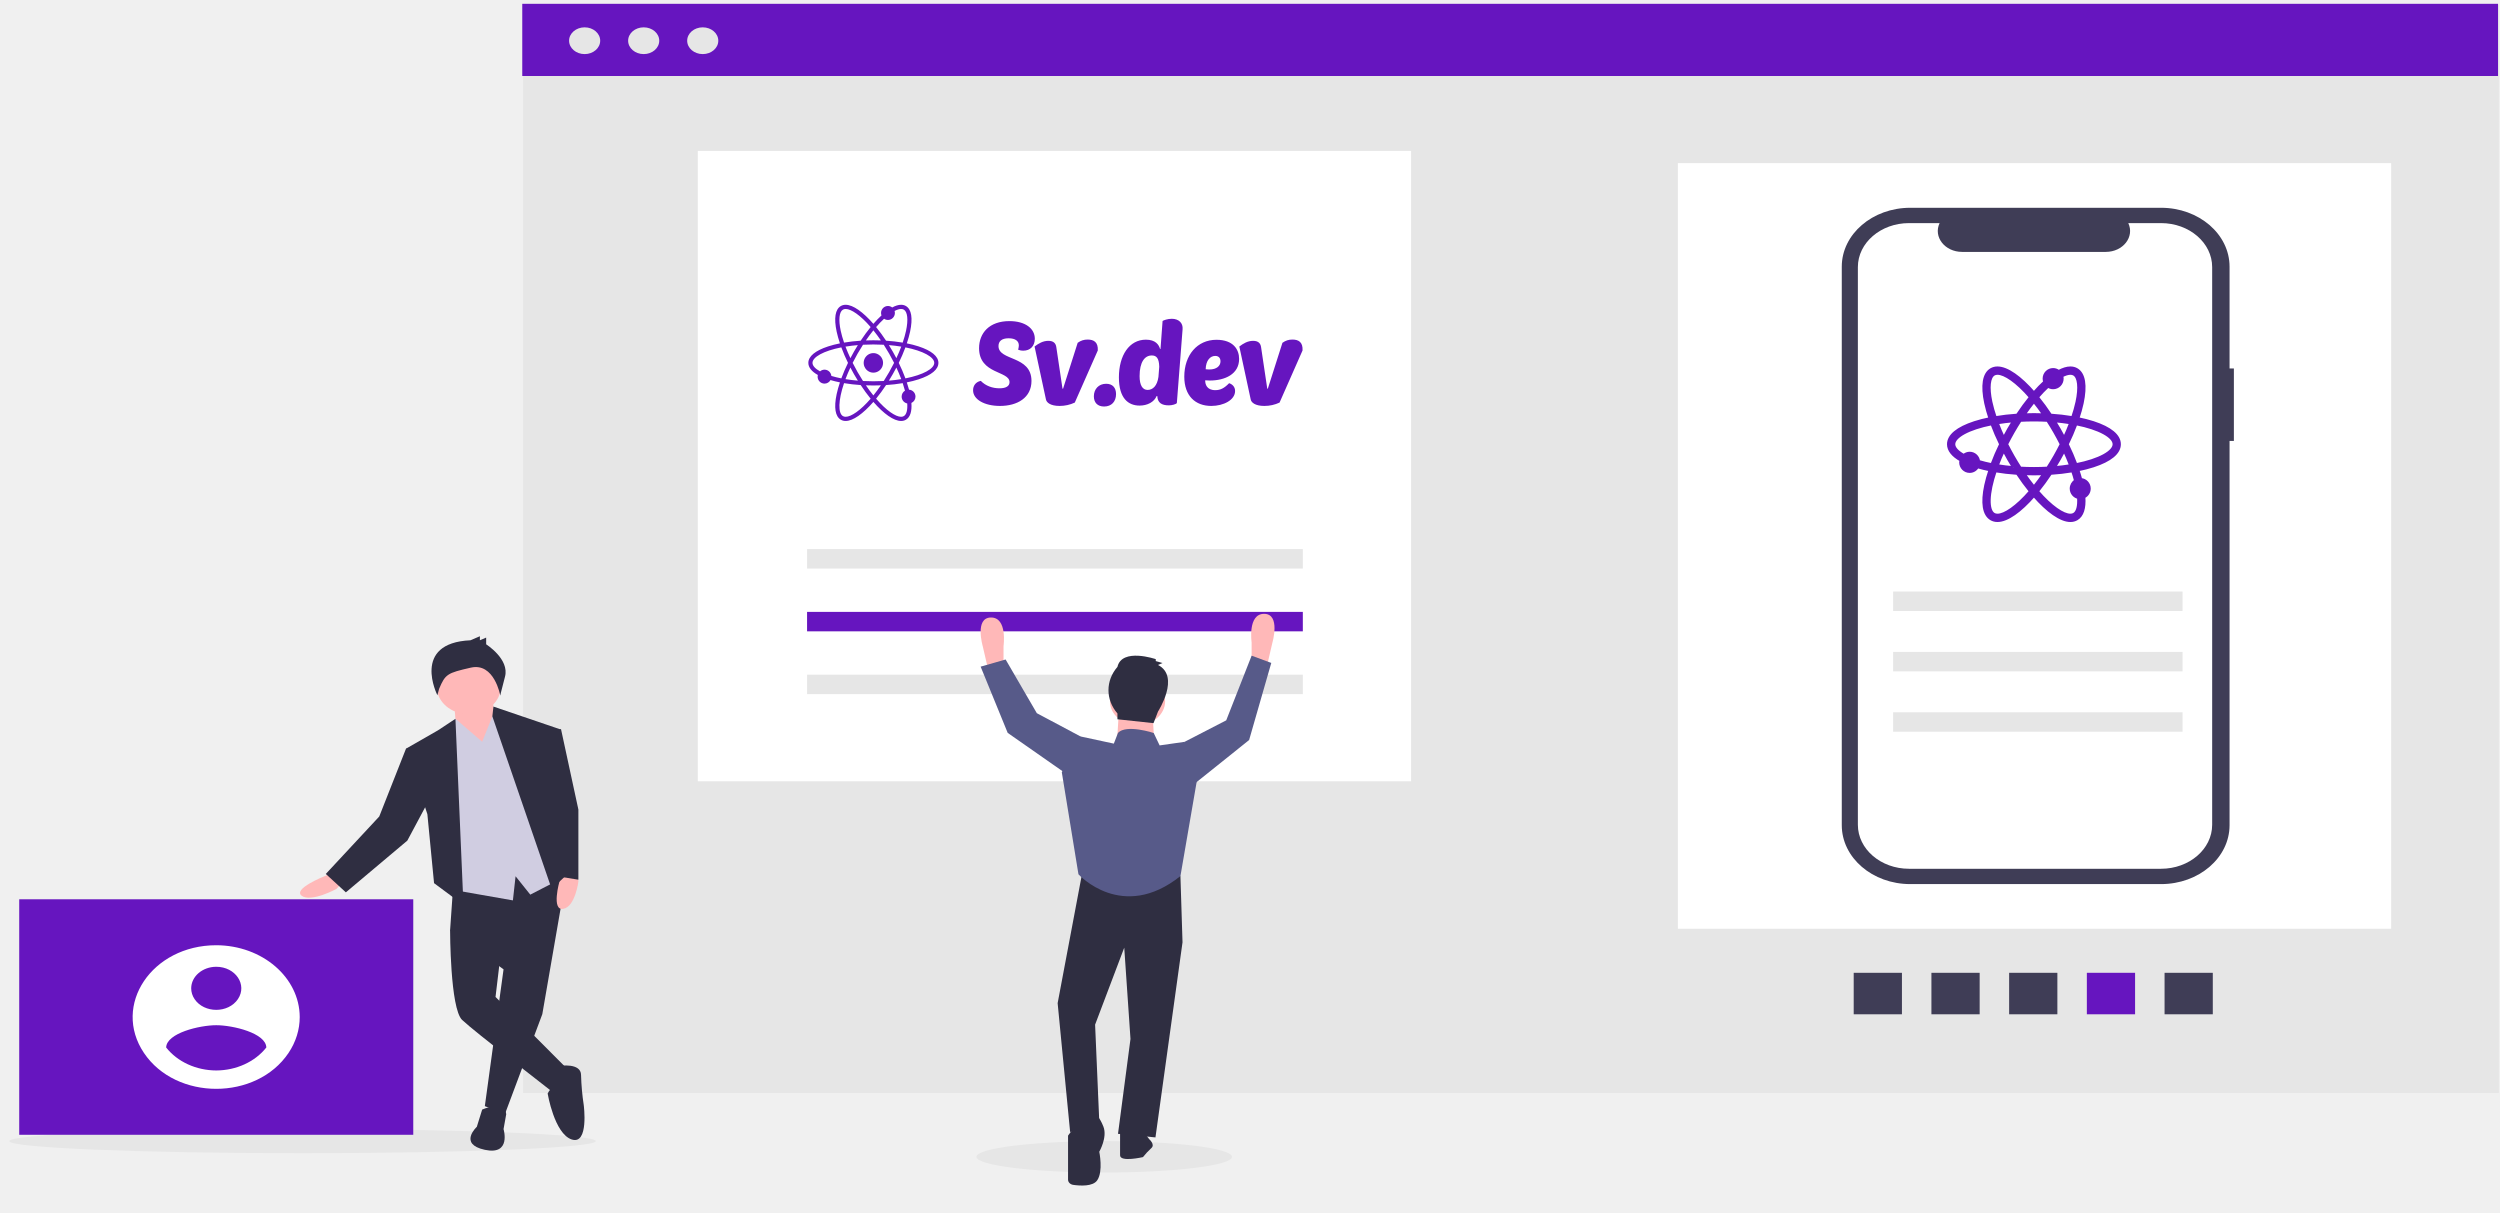
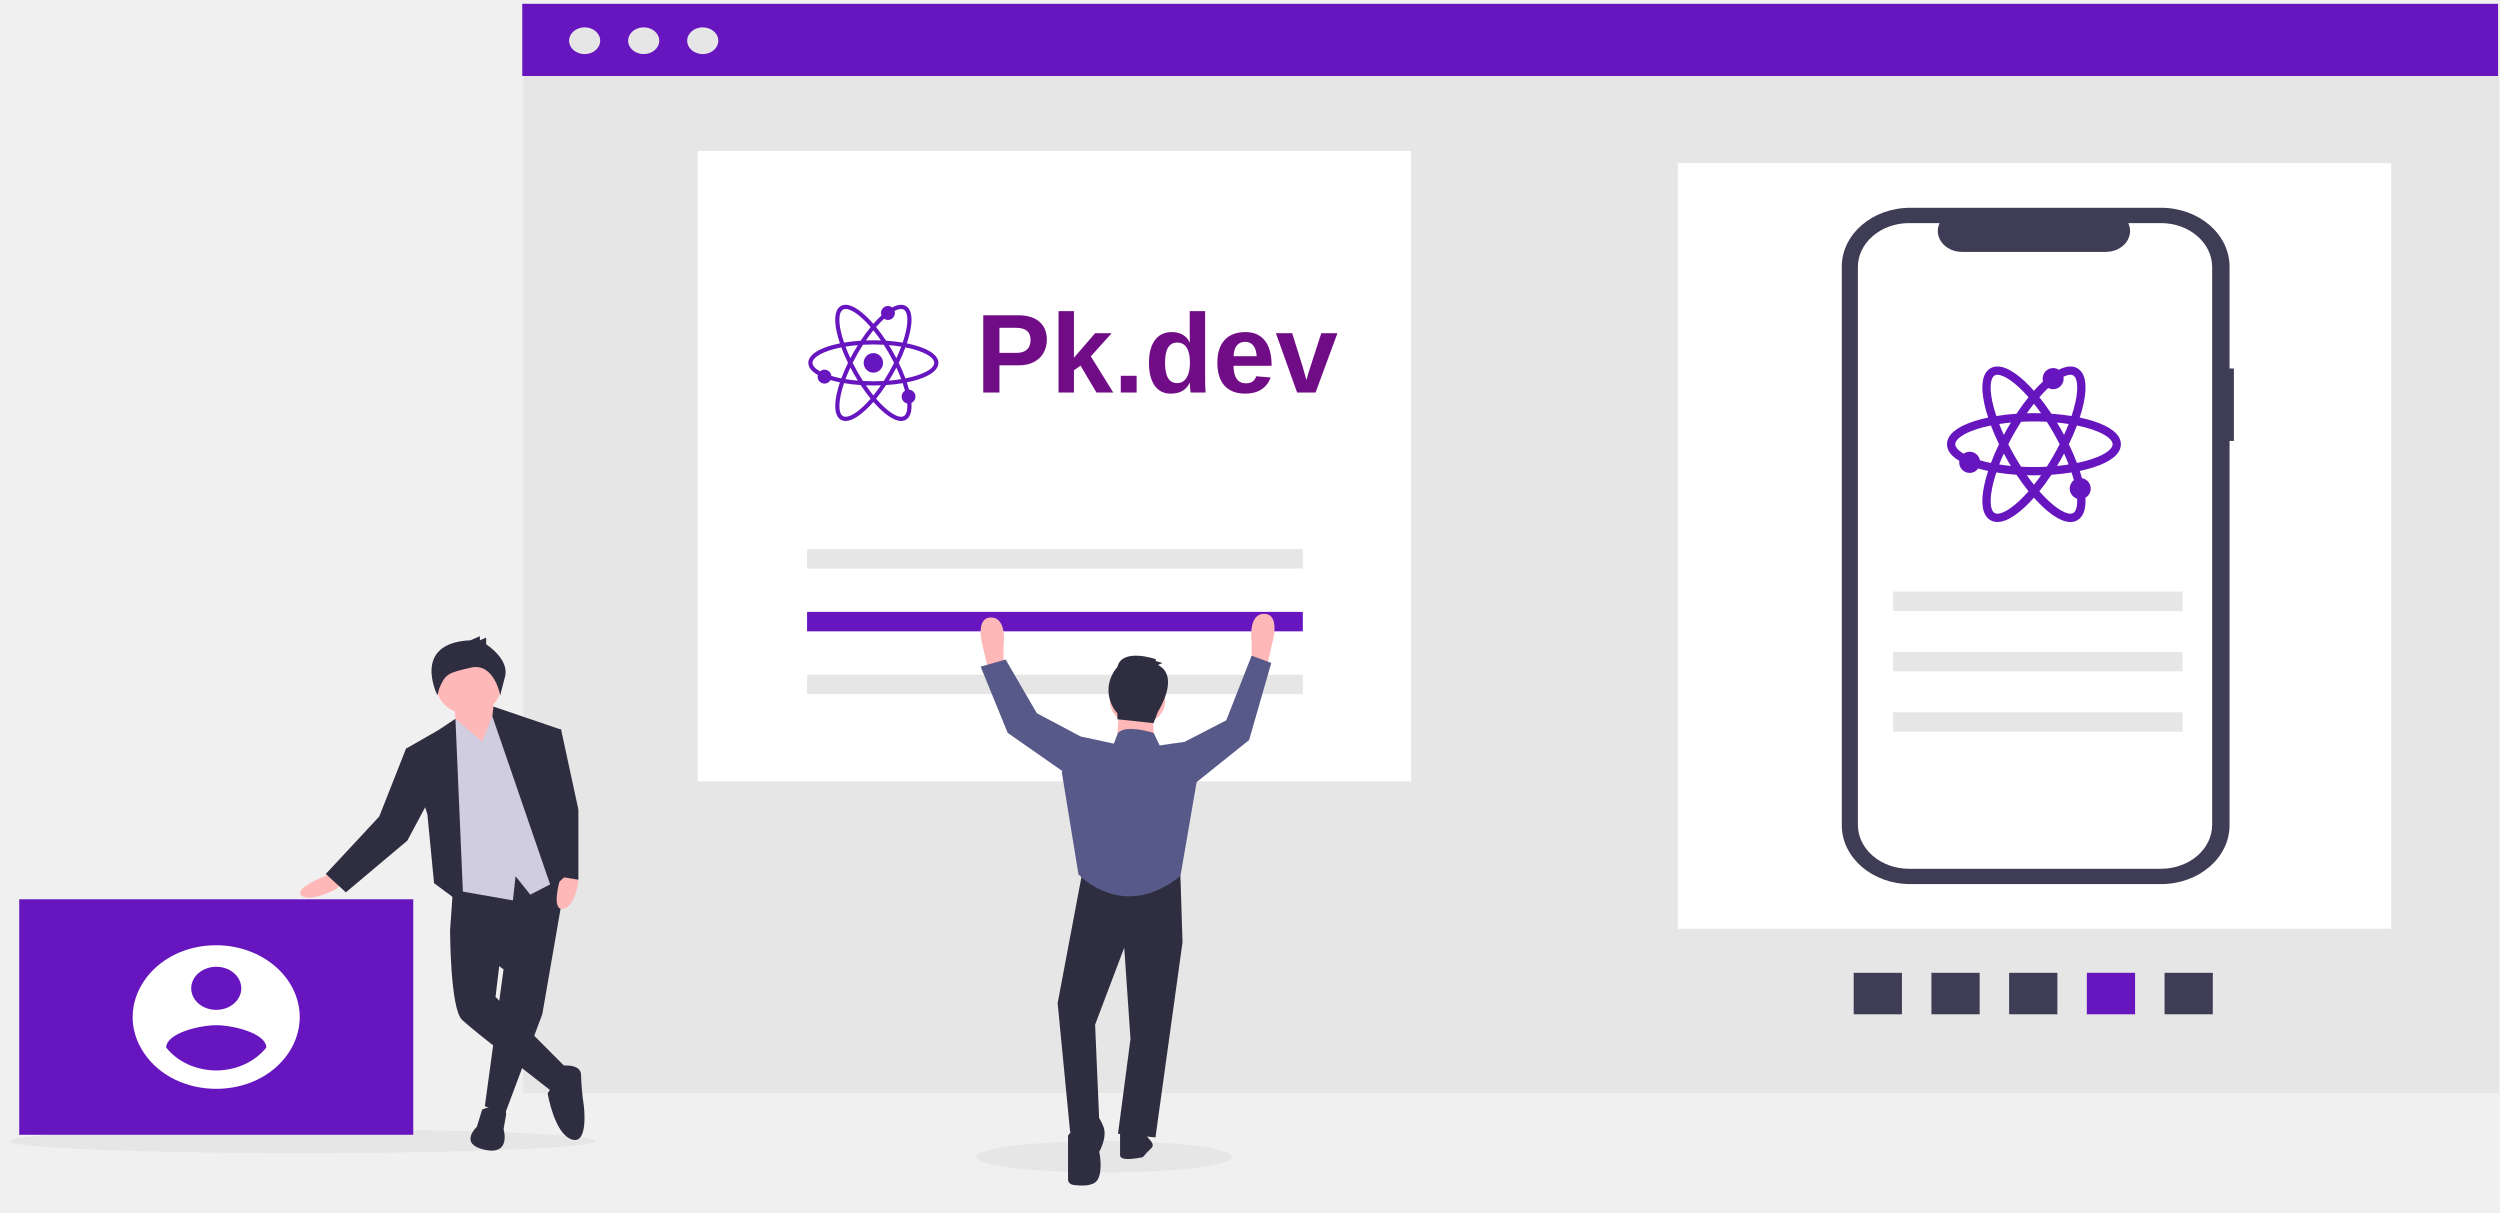
<svg xmlns="http://www.w3.org/2000/svg" viewBox="-125.474 33.214 890.263 431.727" width="890.263" height="431.727">
  <rect x="60.808" y="34.913" width="703.576" height="387.54" fill="#e6e6e6" style="" />
  <rect x="123.023" y="86.954" width="254" height="224.473" fill="#fff" style="" />
  <rect x="472.023" y="91.307" width="254" height="272.636" fill="#fff" style="" />
  <ellipse cx="267.735" cy="445.165" rx="45.5" ry="5.59" fill="#e6e6e6" style="" />
  <ellipse cx="-17.739" cy="439.575" rx="104.425" ry="4.3" fill="#e6e6e6" style="" />
  <rect x="60.508" width="703.576" height="25.707" fill="#6615bf" y="34.57" style="" />
  <circle cx="-123.781" cy="-152.369" r="5.54" fill="#e6e6e6" style="" transform="matrix(1, 0, 0, 0.860051, 206.5009, 178.7585)" />
  <circle cx="-102.753" cy="-152.369" r="5.54" fill="#e6e6e6" style="" transform="matrix(1, 0, 0, 0.860051, 206.5009, 178.7585)" />
  <circle cx="-81.725" cy="-152.369" r="5.54" fill="#e6e6e6" style="" transform="matrix(1, 0, 0, 0.860051, 206.5009, 178.7585)" />
  <path d="M 670.023 164.437 L 668.484 164.437 L 668.484 128.186 C 668.484 116.597 657.562 107.204 644.088 107.204 L 554.787 107.204 C 541.313 107.204 530.391 116.597 530.391 128.186 L 530.391 327.065 C 530.391 338.652 541.313 348.046 554.787 348.046 L 644.088 348.046 C 657.562 348.046 668.484 338.652 668.484 327.065 L 668.484 190.242 L 670.023 190.242 Z" fill="#3f3d56" style="" />
  <path d="M 644.073 112.663 L 632.416 112.663 C 634.738 117.559 630.55 122.918 624.402 122.918 L 573.242 122.918 C 567.094 122.918 562.906 117.559 565.228 112.663 L 554.341 112.663 C 544.279 112.663 536.123 119.677 536.123 128.331 L 536.123 326.919 C 536.123 335.572 544.279 342.588 554.341 342.588 L 644.073 342.588 C 654.134 342.588 662.291 335.572 662.291 326.919 L 662.291 128.331 C 662.291 119.677 654.134 112.663 644.073 112.663 Z" fill="#fff" style="" />
  <rect x="161.926" y="228.749" width="176.544" height="6.926" fill="#e6e6e6" style="" />
  <rect x="161.926" y="251.11" width="176.544" height="6.926" fill="#6615bf" style="" />
  <rect x="161.926" y="273.472" width="176.544" height="6.926" fill="#e6e6e6" style="" />
  <rect x="548.675" y="243.86" width="103.064" height="6.926" fill="#e6e6e6" style="" />
  <rect x="548.675" y="265.361" width="103.064" height="6.926" fill="#e6e6e6" style="" />
  <rect x="548.675" y="286.863" width="103.064" height="6.926" fill="#e6e6e6" style="" />
  <rect x="793.269" y="606.563" width="14.773" height="17.177" transform="matrix(0, 1, -1, 0, 1269.078, -413.6344)" fill="#3f3d56" style="" />
  <rect x="769.467" y="606.563" width="14.773" height="17.177" transform="matrix(0, 1, -1, 0, 1241.403, -389.8329)" fill="#6615bf" style="" />
  <rect x="745.666" y="606.563" width="14.773" height="17.177" transform="matrix(0, 1, -1, 0, 1213.729, -366.0313)" fill="#3f3d56" style="" />
  <rect x="721.864" y="606.563" width="14.773" height="17.177" transform="matrix(0, 1, -1, 0, 1186.054, -342.2299)" fill="#3f3d56" style="" />
  <rect x="698.063" y="606.563" width="14.773" height="17.177" transform="matrix(0, 1, -1, 0, 1158.38, -318.4283)" fill="#3f3d56" style="" />
  <path d="M 227.441 271.594 L 226.7 272.87 L 224.476 263.308 C 224.476 263.308 221.512 253.109 227.441 253.109 C 233.37 253.109 231.888 263.308 231.888 263.308 L 231.888 270.319 Z" style="fill: rgb(255, 184, 184);" />
  <path d="M 324.682 270.289 L 325.423 271.564 L 327.647 262.003 C 327.647 262.003 330.611 251.804 324.682 251.804 C 318.753 251.804 320.235 262.003 320.235 262.003 L 320.235 269.014 Z" style="fill: rgb(255, 184, 184);" />
  <polygon points="260.051 343.277 251.158 390.445 255.604 436.339 265.98 432.515 264.498 398.094 274.874 370.685 277.097 403.193 272.651 436.976 285.991 438.251 295.626 368.773 294.885 345.189 260.051 343.277" fill="#2f2e41" style="" />
  <path d="M 260.051 430.603 L 254.863 437.614 L 254.863 453.281 C 254.863 454.213 255.649 455.008 256.719 455.157 C 259.262 455.515 263.69 455.77 265.239 453.549 C 267.462 450.363 265.98 443.351 265.98 443.351 C 265.98 443.351 268.944 438.251 267.462 434.427 C 265.98 430.603 264.498 429.965 264.498 429.965 Z" fill="#2f2e41" style="" />
  <path d="M 282.285 436.977 L 283.767 438.889 C 283.767 438.889 285.991 440.801 284.508 442.076 C 283.42 443.067 282.429 444.132 281.544 445.263 C 281.544 445.263 273.391 447.175 273.391 444.626 L 273.391 436.339 Z" fill="#2f2e41" style="" />
  <circle cx="73.113" cy="121.145" r="9.824" style="fill: rgb(255, 184, 184);" transform="matrix(1, 0, 0, 0.860051, 206.5009, 178.7585)" />
  <polygon points="273.021 285.591 272.28 297.702 285.62 298.339 284.879 286.228 273.021 285.591" style="fill: rgb(255, 184, 184);" />
  <path d="M 287.473 298.658 L 285.369 294.238 C 285.369 294.238 275.615 291.009 272.65 294.196 L 271.168 298.021 L 259.31 295.471 L 252.639 308.219 L 258.569 344.551 C 258.569 344.551 274.132 361.762 294.884 345.19 L 300.813 310.769 L 296.366 297.383 Z" fill="#575a89" style="" />
  <polygon points="294.885 299.933 296.367 297.383 311.19 289.733 320.236 266.704 327.236 269.284 319.342 296.745 297.849 313.955 294.885 299.933" fill="#575a89" style="" />
  <polygon points="260.792 296.745 259.31 295.471 243.746 287.184 232.629 268.062 223.736 270.611 233.37 294.195 257.087 310.769 260.792 296.745" fill="#575a89" style="" />
  <path d="M 286.905 270.01 L 288.512 269.319 L 286.102 268.629 L 286.102 267.937 C 286.102 267.937 274.055 263.793 272.449 270.7 C 268.192 275.62 268.192 282.358 272.449 287.278 L 272.449 289.351 L 285.299 290.732 L 286.905 286.587 C 286.905 286.587 294.937 274.154 286.905 270.01 Z" fill="#2f2e41" style="" />
  <path d="M -7.075 344.025 L -9.93 345.253 C -9.93 345.253 -21.352 349.756 -18.02 352.211 C -14.689 354.667 -5.647 349.756 -5.647 349.756 L -3.743 347.709 Z" fill="#ffb8b8" style="" />
  <polygon points="76.469 343.414 67.643 394.369 54.317 429.978 47.179 427.113 53.841 378.406 34.805 364.49 36.233 344.025 76.469 343.414" fill="#2f2e41" style="" />
  <path d="M 46.227 428.341 C 46.227 428.341 54.317 424.657 54.793 429.979 L 53.841 435.3 C 53.841 435.3 56.696 444.713 47.178 442.667 C 37.66 440.62 44.323 434.481 44.323 434.481 Z" fill="#2f2e41" style="" />
  <path d="M 40.992 359.988 L 34.805 364.49 C 34.805 364.49 34.805 392.323 39.088 396.416 C 43.371 400.509 70.498 421.383 71.449 422.202 C 72.401 423.02 76.684 414.016 76.684 414.016 L 50.986 388.23 L 52.889 372.267 Z" fill="#2f2e41" style="" />
  <path d="M 73.829 412.788 C 73.829 412.788 81.443 411.56 81.443 416.062 C 81.538 419.622 81.856 423.174 82.395 426.704 C 82.395 426.704 84.299 441.029 78.112 438.983 C 71.925 436.936 69.546 422.611 69.546 422.611 C 70.121 421.42 71.121 420.417 72.401 419.746 C 74.305 418.927 73.829 412.788 73.829 412.788 Z" fill="#2f2e41" style="" />
  <polygon points="50.034 282.629 51.462 297.774 47.655 303.504 37.185 294.908 36.233 283.448 50.034 282.629" fill="#ffb8b8" style="" />
  <circle cx="-165.034" cy="115.063" r="11.422" fill="#ffb8b8" style="" transform="matrix(1, 0, 0, 0.860051, 206.5009, 178.7585)" />
  <polygon points="46.227 297.365 50.986 285.495 59.552 293.681 75.257 345.662 63.359 351.802 58.125 345.252 57.173 353.848 33.853 349.755 31.95 294.908 36.706 289.147 46.227 297.365" fill="#d0cde1" style="" />
  <polygon points="39.564 355.485 36.709 289.179 30.522 293.272 19.1 299.82 26.715 323.151 29.094 347.709 39.564 355.485" fill="#2f2e41" style="" />
  <polygon points="22.432 300.229 19.1 299.82 9.582 323.969 -9.454 344.434 -2.315 350.983 19.576 332.564 27.667 317.42 22.432 300.229" fill="#2f2e41" style="" />
  <path d="M 74.404 344.4 L 73.755 347.088 C 73.755 347.088 70.784 357.587 75.089 356.861 C 79.395 356.135 80.517 346.988 80.517 346.988 L 79.83 344.434 Z" fill="#ffb8b8" style="" />
  <polygon points="50.242 284.83 73.829 292.862 70.974 317.42 76.685 344.434 70.974 349.755 49.858 288.309 50.242 284.83" fill="#2f2e41" style="" />
  <path d="M 42.065 261.22 L 45.418 259.779 L 45.418 261.22 L 47.653 260.259 L 47.653 262.662 C 47.653 262.662 56.035 267.948 54.358 274.196 C 52.682 280.443 52.682 280.923 52.682 280.923 C 52.682 280.923 50.563 269.042 42.181 270.965 C 33.8 272.887 33.125 273.234 30.89 278.521 L 30.284 280.788 C 30.284 280.788 20.832 262.181 42.065 261.22 Z" fill="#2f2e41" style="" />
  <polygon points="70.498 292.862 74.305 292.862 80.492 321.513 80.492 346.48 72.878 345.252 66.691 307.597 70.498 292.862" fill="#2f2e41" style="" />
  <rect x="-118.629" y="353.453" width="140.321" height="83.864" fill="#6615bf" style="" />
  <path d="M -48.469 369.817 C -71.354 369.817 -85.658 391.124 -74.215 408.169 C -62.772 425.215 -34.166 425.215 -22.723 408.169 C -20.114 404.283 -18.74 399.873 -18.74 395.386 C -18.788 381.282 -32.07 369.858 -48.469 369.817 Z M -48.469 377.487 C -41.603 377.487 -37.312 383.88 -40.745 388.993 C -44.178 394.107 -52.76 394.107 -56.193 388.993 C -56.976 387.827 -57.388 386.505 -57.388 385.158 C -57.371 380.927 -53.388 377.502 -48.469 377.487 Z M -48.469 414.414 C -55.622 414.386 -62.297 411.322 -66.306 406.227 C -66.163 401.113 -54.415 398.299 -48.469 398.299 C -42.523 398.299 -30.774 401.113 -30.632 406.227 C -34.645 411.318 -41.318 414.381 -48.469 414.414 Z" fill="#fff" style="" />
  <rect x="471.727" y="235.256" width="1.794" height="194.615" transform="matrix(0.555032, -0.831829, 0.90435, 0.446344, -313.053, 400.8928)" fill="#fff" style="" />
  <rect x="411.628" y="307.444" width="196.271" height="1.778" transform="matrix(0.896759, -0.442518, 0.55968, 0.838944, -379.6815, 123.0928)" fill="#fff" style="" />
  <rect x="816.574" y="306.572" width="1.865" height="74.335" transform="matrix(0.758166, -0.652062, 0.766799, 0.659486, -283.8615, 484.9213)" fill="#fff" style="" />
  <rect x="779.915" y="342.818" width="75.181" height="1.844" transform="matrix(0.758166, -0.652062, 0.766799, 0.659486, -283.8615, 484.9213)" fill="#fff" style="" />
  <path d="M 619.97 183.689 C 618.292 183.144 616.45 182.672 614.485 182.276 C 615.126 180.366 615.653 178.519 616.023 176.787 C 617.366 170.473 616.685 166.325 614.052 164.792 C 613.392 164.406 612.634 164.212 611.797 164.212 C 610.56 164.212 609.154 164.653 607.634 165.476 C 607.071 165.028 606.375 164.781 605.657 164.779 C 603.867 164.779 602.417 166.242 602.417 168.047 C 602.417 168.45 602.498 168.832 602.631 169.19 C 601.384 170.334 600.108 171.657 598.822 173.135 C 593.989 167.579 589.272 164.213 585.847 164.213 C 585.011 164.213 584.253 164.408 583.593 164.792 C 580.96 166.326 580.278 170.476 581.622 176.787 C 581.992 178.52 582.519 180.367 583.159 182.277 C 581.194 182.672 579.352 183.144 577.675 183.689 C 571.584 185.672 568.364 188.342 568.364 191.41 C 568.364 193.516 569.882 195.434 572.803 197.072 C 572.741 197.323 572.699 197.582 572.699 197.854 C 572.699 199.658 574.151 201.122 575.941 201.122 C 577.147 201.122 578.187 200.449 578.744 199.461 C 580.125 199.869 581.603 200.229 583.159 200.542 C 582.518 202.451 581.992 204.298 581.622 206.031 C 580.279 212.346 580.961 216.493 583.594 218.028 C 584.253 218.411 585.011 218.606 585.847 218.606 C 589.272 218.606 593.989 215.241 598.822 209.683 C 603.657 215.241 608.374 218.608 611.797 218.608 C 612.634 218.608 613.391 218.411 614.05 218.029 C 616.056 216.86 616.927 214.173 616.636 210.172 C 617.8 209.639 618.546 208.477 618.545 207.198 C 618.551 205.488 617.227 204.065 615.519 203.95 C 615.211 202.803 614.868 201.666 614.485 200.544 C 616.451 200.148 618.293 199.676 619.97 199.13 C 626.061 197.148 629.28 194.478 629.28 191.41 C 629.28 188.342 626.061 185.672 619.97 183.689 Z M 603.835 170.752 C 604.356 171.109 604.982 171.32 605.657 171.32 C 607.448 171.32 608.899 169.855 608.899 168.05 C 608.899 167.721 608.836 167.41 608.747 167.111 C 609.923 166.494 610.958 166.176 611.798 166.176 C 612.297 166.176 612.716 166.278 613.082 166.492 C 614.834 167.514 615.223 171.208 614.123 176.377 C 613.752 178.121 613.214 179.987 612.555 181.919 C 609.977 181.49 607.376 181.19 604.767 181.025 C 603.319 178.822 601.761 176.694 600.098 174.649 C 601.27 173.28 602.517 171.979 603.835 170.752 Z M 606.219 195.72 C 605.409 197.133 604.563 198.526 603.68 199.895 C 600.444 200.073 597.202 200.073 593.965 199.895 C 593.083 198.526 592.238 197.133 591.428 195.72 C 590.62 194.3 589.85 192.86 589.118 191.4 C 590.582 188.491 592.201 185.661 593.965 182.924 C 597.202 182.747 600.444 182.747 603.68 182.924 C 605.444 185.661 607.063 188.491 608.529 191.4 C 607.798 192.86 607.027 194.301 606.219 195.72 Z M 609.594 193.596 C 610.43 195.373 611.193 197.183 611.884 199.02 C 609.963 199.334 608.029 199.57 606.09 199.731 C 606.703 198.747 607.308 197.737 607.902 196.7 C 608.486 195.676 609.049 194.64 609.594 193.596 Z M 602.335 201.92 C 601.229 203.542 600.056 205.12 598.822 206.65 C 597.589 205.12 596.418 203.542 595.31 201.92 C 596.469 201.965 597.639 201.989 598.822 201.989 C 600.006 201.989 601.177 201.965 602.335 201.92 Z M 591.557 199.73 C 589.616 199.57 587.683 199.334 585.762 199.019 C 586.411 197.289 587.173 195.473 588.052 193.595 C 588.597 194.64 589.162 195.675 589.746 196.699 C 590.338 197.737 590.944 198.746 591.555 199.73 Z M 588.058 189.214 C 587.223 187.44 586.457 185.633 585.763 183.799 C 587.683 183.485 589.616 183.248 591.555 183.09 C 590.943 184.073 590.338 185.083 589.743 186.12 C 589.162 187.141 588.6 188.173 588.058 189.214 Z M 595.31 180.9 C 596.418 179.276 597.589 177.699 598.822 176.17 C 600.056 177.699 601.229 179.276 602.335 180.9 C 601.177 180.855 600.006 180.83 598.822 180.83 C 597.639 180.83 596.469 180.855 595.31 180.9 Z M 607.902 186.12 C 607.317 185.099 606.713 184.087 606.09 183.088 C 608.029 183.247 609.962 183.484 611.883 183.798 C 611.188 185.632 610.424 187.439 609.589 189.213 C 609.049 188.183 608.492 187.152 607.902 186.12 Z M 583.523 176.377 C 582.422 171.208 582.813 167.513 584.566 166.491 C 584.931 166.277 585.351 166.174 585.847 166.174 C 588.413 166.174 592.748 169.09 597.547 174.647 C 595.98 176.567 594.412 178.704 592.88 181.023 C 590.16 181.202 587.544 181.504 585.092 181.918 C 584.434 179.987 583.894 178.12 583.523 176.377 Z M 579.147 197.524 C 578.981 195.874 577.618 194.582 575.94 194.582 C 575.135 194.582 574.407 194.891 573.84 195.382 C 571.566 194.124 570.308 192.743 570.308 191.41 C 570.308 188.708 575.454 185.805 583.813 184.151 C 584.733 186.621 585.776 189.043 586.938 191.41 C 585.776 193.775 584.733 196.198 583.813 198.669 C 582.241 198.362 580.683 197.98 579.147 197.524 Z M 585.847 216.645 C 585.351 216.645 584.931 216.542 584.564 216.328 C 582.247 214.978 582.328 209.03 585.089 200.9 C 587.543 201.314 590.159 201.618 592.881 201.797 C 594.329 203.998 595.886 206.127 597.548 208.173 C 592.747 213.729 588.412 216.645 585.847 216.645 Z M 613.624 204.413 C 612.655 205.006 612.064 206.061 612.064 207.196 C 612.064 208.787 613.191 210.111 614.683 210.403 C 614.891 213.483 614.343 215.591 613.079 216.328 C 612.713 216.542 612.295 216.645 611.797 216.645 C 609.232 216.645 604.898 213.729 600.097 208.173 C 601.759 206.127 603.318 203.998 604.767 201.797 C 607.376 201.629 609.977 201.329 612.556 200.9 C 612.97 202.122 613.328 203.298 613.623 204.414 Z M 613.831 198.668 C 612.912 196.198 611.868 193.775 610.706 191.41 C 611.868 189.043 612.912 186.621 613.831 184.151 C 622.19 185.805 627.337 188.708 627.337 191.41 C 627.337 194.112 622.19 197.015 613.831 198.669 Z" style="filter: none; fill-rule: nonzero; paint-order: fill; fill: rgb(102, 21, 191); stroke: rgb(102, 21, 191);" />
  <path d="M 201.618 156.563 C 200.342 156.147 198.942 155.79 197.448 155.487 C 197.935 154.035 198.336 152.63 198.617 151.312 C 199.638 146.509 199.12 143.354 197.119 142.188 C 196.617 141.895 196.04 141.746 195.404 141.746 C 194.463 141.746 193.394 142.081 192.239 142.707 C 191.811 142.367 191.281 142.18 190.735 142.178 C 189.375 142.178 188.272 143.29 188.272 144.664 C 188.272 144.97 188.334 145.261 188.435 145.533 C 187.487 146.404 186.517 147.411 185.538 148.534 C 181.863 144.308 178.276 141.747 175.674 141.747 C 175.038 141.747 174.461 141.895 173.959 142.188 C 171.958 143.354 171.439 146.511 172.461 151.312 C 172.742 152.631 173.143 154.036 173.63 155.488 C 172.136 155.79 170.735 156.147 169.461 156.563 C 164.829 158.071 162.381 160.102 162.381 162.436 C 162.381 164.039 163.536 165.498 165.756 166.743 C 165.709 166.934 165.677 167.132 165.677 167.339 C 165.677 168.711 166.78 169.825 168.142 169.825 C 169.059 169.825 169.85 169.312 170.274 168.561 C 171.323 168.872 172.446 169.145 173.63 169.384 C 173.143 170.836 172.742 172.241 172.461 173.559 C 171.44 178.363 171.959 181.518 173.961 182.685 C 174.462 182.977 175.038 183.125 175.674 183.125 C 178.277 183.125 181.863 180.565 185.539 176.338 C 189.215 180.565 192.801 183.126 195.404 183.126 C 196.04 183.126 196.616 182.977 197.117 182.686 C 198.642 181.797 199.304 179.752 199.083 176.709 C 199.968 176.304 200.536 175.419 200.535 174.447 C 200.539 173.145 199.532 172.065 198.234 171.975 C 198 171.104 197.738 170.24 197.448 169.384 C 198.942 169.083 200.343 168.725 201.618 168.31 C 206.249 166.801 208.697 164.77 208.697 162.436 C 208.697 160.102 206.249 158.071 201.618 156.563 Z M 189.35 146.721 C 189.746 146.993 190.222 147.154 190.736 147.154 C 192.097 147.154 193.2 146.04 193.2 144.665 C 193.2 144.416 193.152 144.179 193.085 143.952 C 193.979 143.482 194.766 143.24 195.405 143.24 C 195.784 143.24 196.102 143.319 196.381 143.48 C 197.713 144.258 198.009 147.069 197.173 151.001 C 196.89 152.327 196.482 153.747 195.98 155.217 C 194.019 154.89 192.043 154.663 190.059 154.536 C 188.958 152.861 187.773 151.242 186.509 149.686 C 187.4 148.644 188.349 147.655 189.35 146.721 Z M 191.163 165.715 C 190.547 166.79 189.903 167.85 189.232 168.892 C 186.772 169.026 184.306 169.026 181.846 168.892 C 181.175 167.85 180.532 166.791 179.917 165.715 C 179.302 164.636 178.716 163.539 178.16 162.429 C 179.274 160.215 180.504 158.063 181.846 155.98 C 184.306 155.846 186.772 155.846 189.232 155.98 C 190.574 158.064 191.804 160.216 192.919 162.429 C 192.363 163.539 191.777 164.636 191.163 165.715 Z M 193.729 164.099 C 194.363 165.451 194.944 166.828 195.47 168.226 C 194.009 168.464 192.54 168.645 191.065 168.766 C 191.531 168.018 191.991 167.25 192.443 166.461 C 192.886 165.681 193.315 164.894 193.729 164.099 Z M 188.21 170.431 C 187.368 171.665 186.477 172.866 185.539 174.029 C 184.602 172.866 183.71 171.666 182.869 170.431 C 183.749 170.466 184.639 170.484 185.539 170.484 C 186.439 170.484 187.33 170.466 188.21 170.431 Z M 180.015 168.766 C 178.54 168.644 177.069 168.464 175.608 168.225 C 176.102 166.908 176.682 165.528 177.351 164.099 C 177.764 164.894 178.194 165.681 178.637 166.46 C 179.088 167.249 179.549 168.017 180.014 168.766 Z M 177.354 160.765 C 176.719 159.416 176.138 158.042 175.61 156.647 C 177.07 156.408 178.54 156.228 180.014 156.107 C 179.548 156.855 179.088 157.623 178.636 158.412 C 178.194 159.189 177.768 159.973 177.354 160.765 Z M 182.869 154.441 C 183.711 153.207 184.602 152.007 185.539 150.843 C 186.477 152.007 187.368 153.206 188.21 154.441 C 187.33 154.407 186.438 154.388 185.538 154.388 C 184.639 154.388 183.749 154.407 182.869 154.441 Z M 192.443 158.412 C 191.998 157.635 191.539 156.866 191.065 156.106 C 192.54 156.228 194.009 156.408 195.469 156.646 C 194.941 158.041 194.359 159.416 193.725 160.765 C 193.315 159.981 192.892 159.197 192.443 158.412 Z M 173.907 151 C 173.07 147.068 173.367 144.258 174.699 143.48 C 174.976 143.318 175.297 143.239 175.674 143.239 C 177.625 143.239 180.92 145.457 184.569 149.684 C 183.379 151.145 182.185 152.771 181.021 154.535 C 178.952 154.671 176.964 154.901 175.099 155.216 C 174.599 153.747 174.189 152.326 173.907 151 Z M 170.58 167.087 C 170.453 165.833 169.417 164.85 168.141 164.85 C 167.529 164.85 166.975 165.084 166.544 165.458 C 164.816 164.501 163.859 163.45 163.859 162.436 C 163.859 160.382 167.771 158.172 174.127 156.915 C 174.826 158.794 175.619 160.636 176.503 162.436 C 175.619 164.236 174.826 166.079 174.127 167.958 C 172.931 167.725 171.747 167.434 170.58 167.087 Z M 175.674 181.633 C 175.297 181.633 174.976 181.554 174.698 181.392 C 172.937 180.365 172.998 175.84 175.097 169.655 C 176.963 169.971 178.952 170.201 181.022 170.338 C 182.122 172.013 183.307 173.632 184.57 175.188 C 180.92 179.415 177.624 181.633 175.674 181.633 Z M 196.793 172.328 C 196.056 172.779 195.607 173.582 195.607 174.446 C 195.607 175.656 196.464 176.663 197.598 176.885 C 197.756 179.228 197.339 180.832 196.378 181.392 C 196.1 181.554 195.783 181.633 195.404 181.633 C 193.454 181.633 190.158 179.415 186.508 175.188 C 187.772 173.632 188.957 172.013 190.058 170.338 C 192.043 170.211 194.02 169.983 195.982 169.655 C 196.296 170.585 196.568 171.479 196.792 172.329 Z M 196.95 167.957 C 196.251 166.078 195.458 164.236 194.575 162.436 C 195.458 160.636 196.251 158.794 196.95 156.915 C 203.306 158.172 207.219 160.382 207.219 162.436 C 207.219 164.491 203.306 166.7 196.95 167.958 Z" style="fill: rgb(102, 21, 191);" />
  <path d="M 188.988 162.436 C 188.989 163.358 188.625 164.242 187.978 164.9 C 187.497 165.385 186.882 165.716 186.212 165.852 C 185.542 165.987 184.848 165.918 184.218 165.654 C 183.799 165.479 183.419 165.222 183.099 164.9 C 182.779 164.575 182.524 164.192 182.352 163.77 C 182.09 163.133 182.022 162.432 182.156 161.756 C 182.289 161.082 182.617 160.462 183.1 159.973 C 183.581 159.488 184.195 159.156 184.866 159.02 C 185.535 158.885 186.23 158.954 186.859 159.218 C 187.278 159.394 187.659 159.65 187.978 159.973 C 188.299 160.297 188.553 160.681 188.726 161.103 C 188.9 161.526 188.989 161.979 188.988 162.436 Z" style="fill: rgb(102, 21, 191);" />
-   <path d="M 230.627 177.771 C 225.02 177.771 221.049 175.416 221.049 172.233 C 221.008 170.704 221.908 169.216 223.792 168.844 C 225.51 170.622 227.926 171.489 230.463 171.489 C 232.837 171.489 234.025 170.663 234.025 169.299 C 234.025 165.208 223.218 166.572 223.177 157.231 C 223.177 151.817 226.82 147.561 233.983 147.561 C 239.632 147.561 243.029 150.205 243.029 153.842 C 243.029 156.405 241.433 158.099 238.895 158.099 C 238.323 158.099 237.79 158.016 237.135 157.768 L 237.094 157.727 C 237.258 157.067 237.34 156.611 237.34 156.198 C 237.34 154.71 236.152 153.678 233.697 153.678 C 231.119 153.678 230.095 154.834 230.095 156.446 C 230.095 161.819 241.801 159.711 241.843 168.844 C 241.843 174.877 236.767 177.77 230.627 177.77 Z M 251.864 177.771 C 248.549 177.771 247.198 176.531 246.994 175.456 L 242.941 156.611 C 244.333 155.537 245.929 154.586 247.853 154.586 C 249.613 154.586 250.473 155.413 250.677 156.777 L 252.888 171.613 L 253.093 171.613 L 258.29 155.289 C 259.437 154.462 260.542 154.132 261.852 154.132 C 264.062 154.132 265.617 155.082 265.454 158.016 L 257.267 176.572 C 255.577 177.365 253.732 177.774 251.864 177.771 Z M 268.435 169.877 C 270.728 169.877 271.955 171.282 271.955 173.555 C 271.955 176.201 270.359 177.977 267.699 177.977 C 265.366 177.977 264.056 176.572 264.056 174.34 C 264.056 171.779 265.775 169.877 268.435 169.877 Z M 291.801 146.733 C 294.339 146.733 295.854 148.305 295.649 150.454 L 293.603 176.779 C 293.275 177.151 291.924 177.564 290.779 177.564 C 288.199 177.564 286.767 176.655 286.644 174.258 L 286.399 174.258 C 285.538 176.365 283.124 177.647 280.341 177.647 C 276.329 177.647 272.973 175.085 272.973 167.605 C 272.973 159.752 276.657 154.173 282.592 154.173 C 286.03 154.173 287.217 155.991 287.626 157.48 L 287.789 157.48 L 288.527 147.52 C 288.854 147.272 290.327 146.734 291.801 146.734 Z M 283.206 172.068 C 285.007 172.068 286.603 170.663 287.054 167.439 L 287.34 163.803 C 287.258 160.662 286.276 159.795 284.679 159.795 C 282.182 159.795 280.341 162.108 280.341 167.15 C 280.341 170.498 281.446 172.068 283.206 172.068 Z M 305.875 177.771 C 300.187 177.771 296.257 174.176 296.257 167.357 C 296.257 159.67 300.841 154.215 307.718 154.215 C 313.735 154.215 315.781 157.686 315.781 161.034 C 315.781 166.448 310.747 168.721 305.344 168.721 C 304.607 168.721 304.115 168.638 303.707 168.638 C 303.666 170.002 304.238 172.151 307.267 172.151 C 309.109 172.151 310.46 171.489 312.22 169.671 C 313.285 170.002 314.348 170.911 314.348 172.44 C 314.348 175.663 310.214 177.771 305.875 177.771 Z M 307.267 159.959 C 305.507 159.959 303.952 161.53 303.87 164.712 C 304.361 164.712 304.648 164.794 305.139 164.794 C 307.882 164.794 309.15 163.43 309.15 161.902 C 309.15 160.786 308.577 159.959 307.267 159.959 Z M 324.78 177.771 C 321.465 177.771 320.114 176.532 319.909 175.457 L 315.857 156.612 C 317.248 155.538 318.845 154.587 320.768 154.587 C 322.528 154.587 323.388 155.413 323.593 156.777 L 325.803 171.614 L 326.008 171.614 L 331.206 155.29 C 332.352 154.463 333.458 154.132 334.767 154.132 C 336.978 154.132 338.534 155.083 338.369 158.017 L 330.183 176.573 C 328.493 177.366 326.647 177.775 324.78 177.771 Z" style="fill: rgb(102, 21, 191);" />
+   <text x="222" y="173" font-family="Arial" font-size="40" font-weight="bold" fill="#700c86">Pk.dev</text>
</svg>
